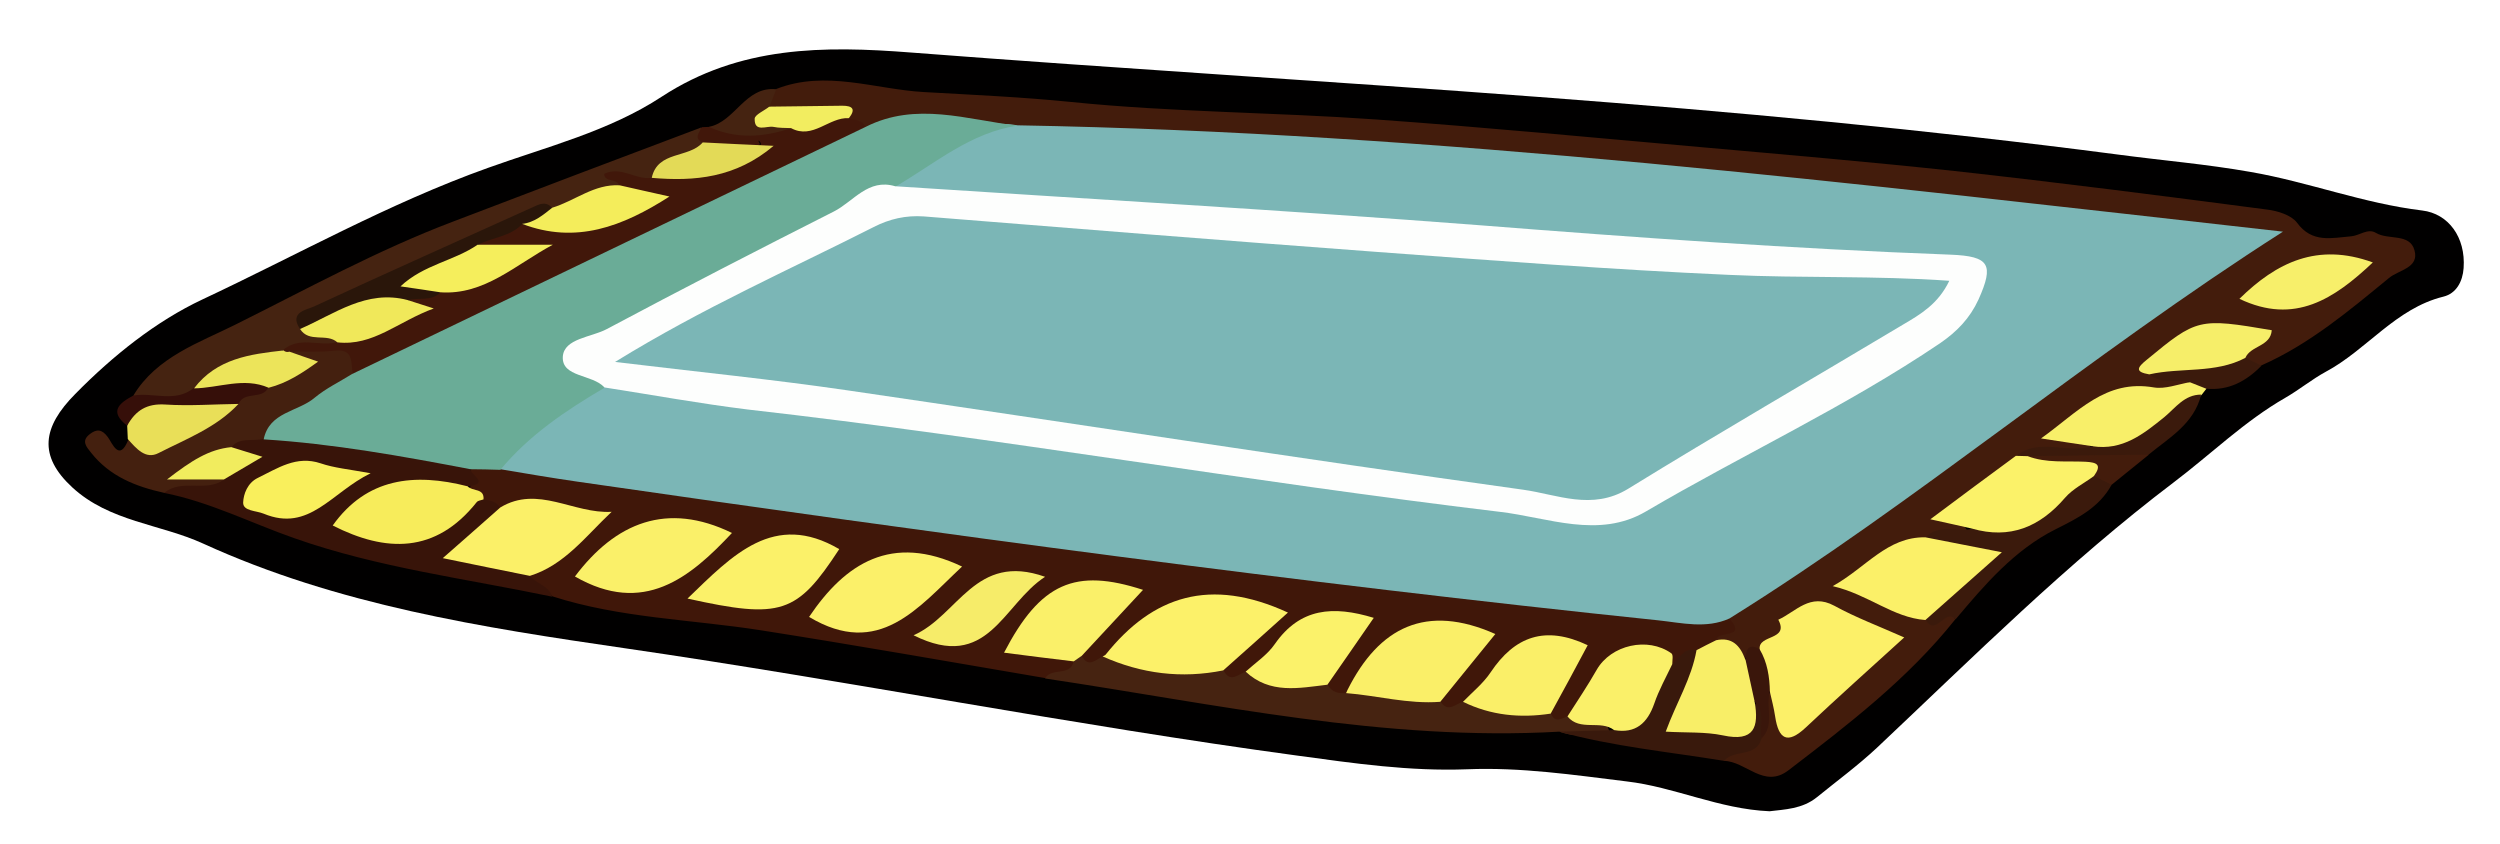
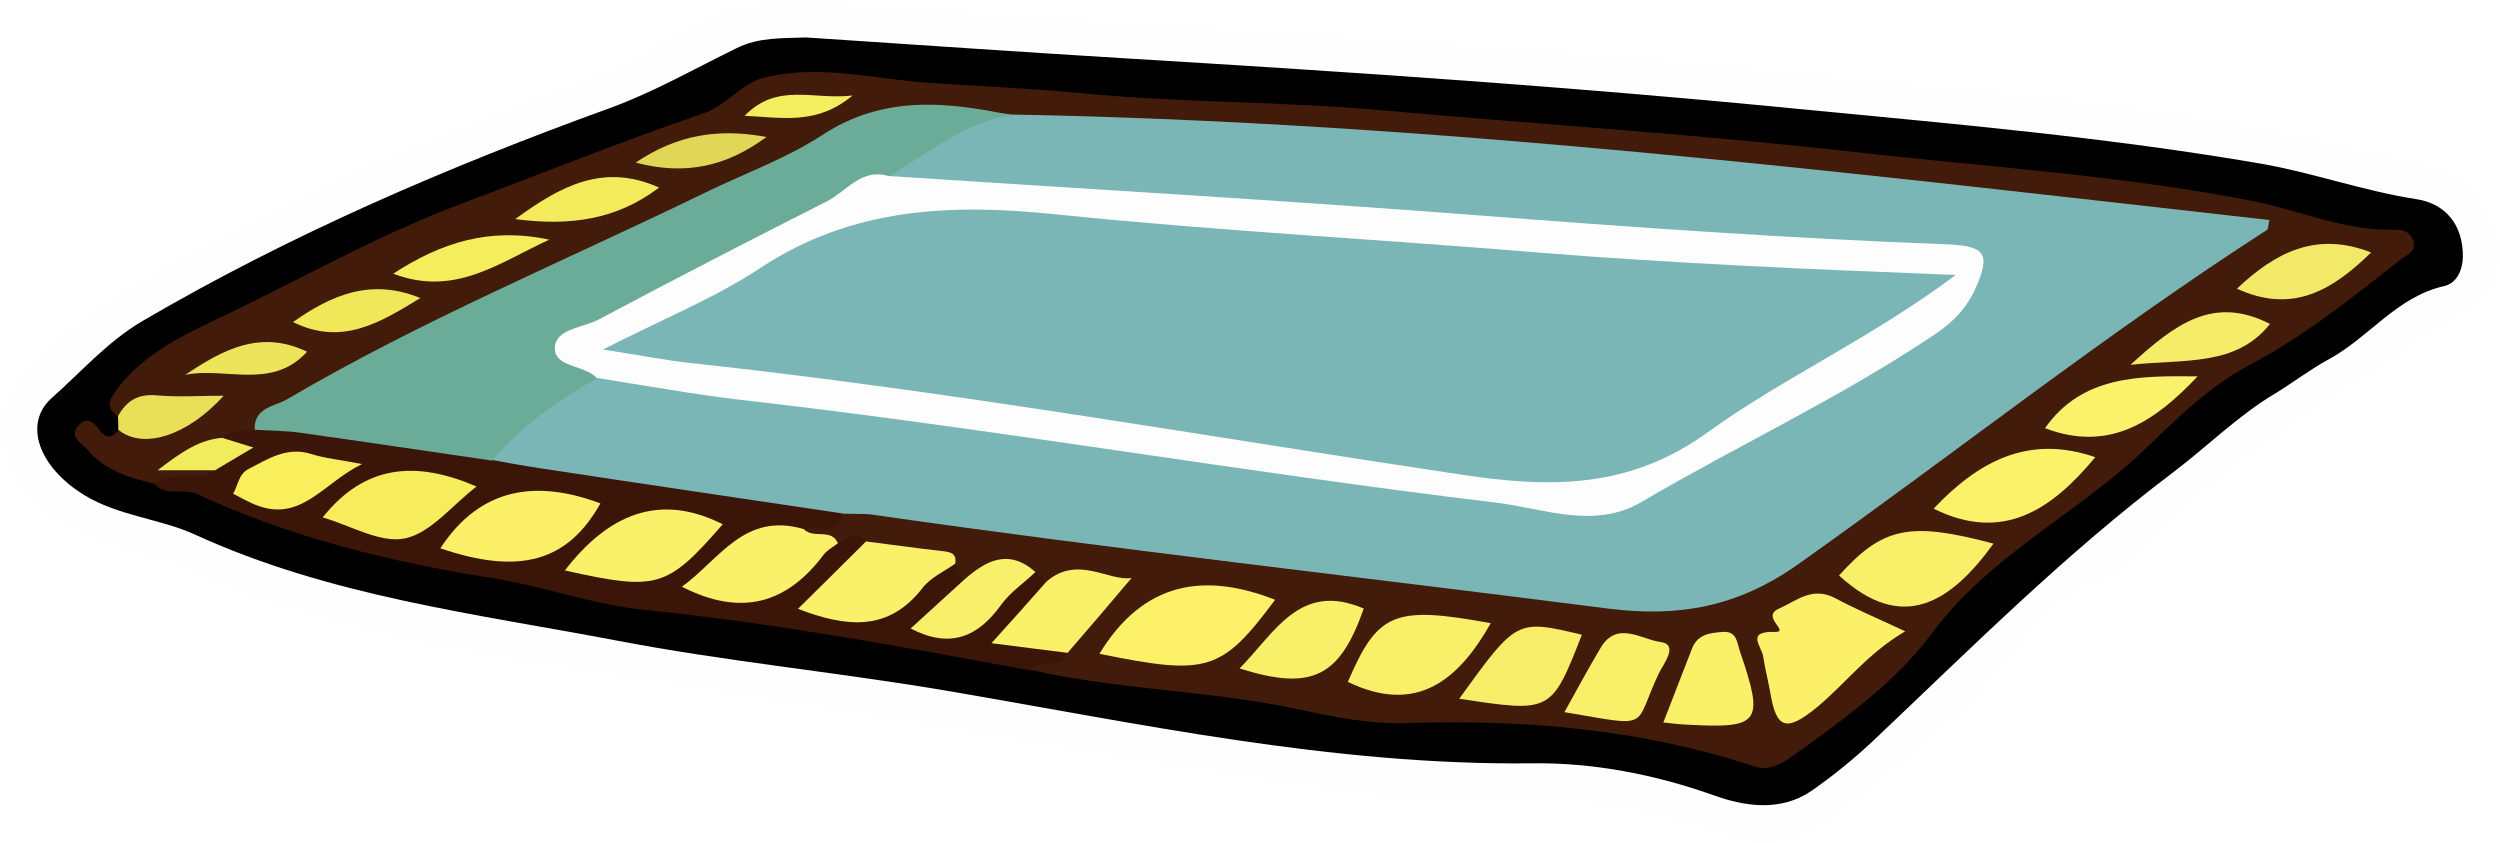
- <svg xmlns="http://www.w3.org/2000/svg" version="1.1" id="Camada_1" x="0px" y="0px" viewBox="0 0 80.4 27.12" style="enable-background:new 0 0 80.4 27.12;" xml:space="preserve">
+ <svg xmlns="http://www.w3.org/2000/svg" version="1.1" id="Camada_1" x="0px" y="0px" viewBox="0 0 80.11 27" style="enable-background:new 0 0 80.11 27;" xml:space="preserve">
  <style type="text/css">
- 	.st0{fill:#010000;}
- 	.st1{fill:#431C0C;}
- 	.st2{fill:#401709;}
- 	.st3{fill:#41170A;}
- 	.st4{fill:#381409;}
- 	.st5{fill:#452311;}
- 	.st6{fill:#462311;}
- 	.st7{fill:#44200F;}
- 	.st8{fill:#39190C;}
- 	.st9{fill:#3B1A0C;}
- 	.st10{fill:#F8EF69;}
- 	.st11{fill:#E9DF58;}
- 	.st12{fill:#360F09;}
- 	.st13{fill:#7BB6B6;}
- 	.st14{fill:#6AAC97;}
- 	.st15{fill:#FCF068;}
- 	.st16{fill:#FBF068;}
- 	.st17{fill:#FBF269;}
- 	.st18{fill:#F8EE67;}
- 	.st19{fill:#F7EF6A;}
- 	.st20{fill:#F6EE69;}
- 	.st21{fill:#F2ED60;}
- 	.st22{fill:#3A160B;}
- 	.st23{fill:#FCF169;}
- 	.st24{fill:#FAEF68;}
- 	.st25{fill:#FBF069;}
- 	.st26{fill:#FAF069;}
- 	.st27{fill:#FBF169;}
- 	.st28{fill:#F7EC5B;}
- 	.st29{fill:#FBF26A;}
- 	.st30{fill:#F6EC69;}
- 	.st31{fill:#2A160A;}
- 	.st32{fill:#F5EE5C;}
- 	.st33{fill:#F4ED5B;}
- 	.st34{fill:#F0E85A;}
- 	.st35{fill:#E3DA57;}
- 	.st36{fill:#ECE45A;}
- 	.st37{fill:#F9EF5C;}
- 	.st38{fill:#F1EC5E;}
- 	.st39{fill:#FDFEFD;}
+ 	.st0{fill:#FEFEFE;}
+ 	.st1{fill:#010000;}
+ 	.st2{fill:#421B0B;}
+ 	.st3{fill:#3C1509;}
+ 	.st4{fill:#E9DF58;}
+ 	.st5{fill:#7BB6B6;}
+ 	.st6{fill:#6AAC97;}
+ 	.st7{fill:#FCF068;}
+ 	.st8{fill:#FCF169;}
+ 	.st9{fill:#FAEF68;}
+ 	.st10{fill:#FBF069;}
+ 	.st11{fill:#FBF269;}
+ 	.st12{fill:#FAF069;}
+ 	.st13{fill:#F8ED68;}
+ 	.st14{fill:#FBF169;}
+ 	.st15{fill:#F9F069;}
+ 	.st16{fill:#F9EF68;}
+ 	.st17{fill:#FBF26B;}
+ 	.st18{fill:#F8EF6A;}
+ 	.st19{fill:#F3E968;}
+ 	.st20{fill:#F5ED69;}
+ 	.st21{fill:#F5EE5C;}
+ 	.st22{fill:#F3EB5B;}
+ 	.st23{fill:#F0E859;}
+ 	.st24{fill:#E0D756;}
+ 	.st25{fill:#ECE45A;}
+ 	.st26{fill:#F2EE60;}
+ 	.st27{fill:#F1EC5E;}
+ 	.st28{fill:#FBF068;}
+ 	.st29{fill:#F7EC5B;}
+ 	.st30{fill:#F9EF5C;}
+ 	.st31{fill:#FDFDFD;}
</style>
  <g>
-     <path class="st0" d="M56.91,26.09c-1.63-0.07-3.05-0.78-4.6-0.96c-1.71-0.21-3.4-0.46-5.13-0.39c-1.84,0.07-3.63-0.19-5.46-0.44   c-7.23-0.98-14.39-2.4-21.61-3.45c-4.6-0.67-9.25-1.39-13.58-3.37c-1.38-0.63-3.01-0.7-4.21-1.81c-1.09-1.01-0.96-1.93,0.1-3   c1.22-1.24,2.6-2.34,4.09-3.04c3.05-1.43,5.99-3.09,9.18-4.23c1.89-0.68,3.9-1.18,5.59-2.29c2.51-1.64,5.21-1.64,8.03-1.42   c6.73,0.52,13.47,0.92,20.2,1.43c6.21,0.47,12.42,1.04,18.6,1.85c1.42,0.19,2.86,0.31,4.27,0.56C74.23,5.85,76,6.54,77.9,6.77   c0.84,0.1,1.4,0.86,1.33,1.85c-0.03,0.44-0.24,0.82-0.65,0.92c-1.54,0.38-2.46,1.71-3.79,2.42c-0.44,0.24-0.84,0.57-1.29,0.83   c-1.31,0.75-2.4,1.82-3.59,2.72c-3.42,2.59-6.44,5.61-9.55,8.54c-0.61,0.57-1.29,1.07-1.93,1.59   C57.96,26.02,57.39,26.03,56.91,26.09z" />
-     <path class="st1" d="M62.88,19.92c-1.52,1.91-3.44,3.38-5.36,4.85c-0.79,0.61-1.37-0.29-2.08-0.3c0-0.65,0.8-0.43,0.97-0.91   c0.26-0.36,0.1-0.86,0.39-1.21c0.1-0.08,0.28-0.1,0.31-0.02c0.47,1.35,1.07,0.61,1.67,0.12c0.31-0.26,0.65-0.52,0.8-0.88   c0.19-0.42,1.31-0.49,0.6-1.2c-0.93-0.94-2.18-0.88-2.72,0.04c-0.19,0.33-0.47,0.39-0.75,0.53c-0.28-0.13-0.48-0.06-0.59,0.24   c-0.39-0.02-0.67-0.26-0.96-0.49c-0.04-0.48,0.43-0.73,0.55-1.14c2.78-1.96,5.58-3.87,8.31-5.9c2.65-1.98,5.33-3.93,8.32-5.88   c-1.14-0.28-2.08-0.33-3-0.44c-5.12-0.62-10.24-1.2-15.37-1.64C49.32,5.29,44.66,4.92,40,4.6c-2.44-0.16-4.87-0.05-7.3-0.29   c-1.55-0.19-3.11-0.51-4.67-0.06c-0.25-0.02-0.47-0.13-0.67-0.28c-0.76-0.68-1.81-0.01-2.6-0.54c-0.22-0.3,0.03-0.42,0.21-0.57   c1.58-0.62,3.17,0.01,4.73,0.1c1.57,0.09,3.17,0.16,4.75,0.32c3.24,0.33,6.52,0.33,9.77,0.56c3.53,0.25,7.05,0.59,10.57,0.9   c2.69,0.24,5.39,0.47,8.07,0.76c3.35,0.37,6.7,0.8,10.05,1.24c0.34,0.04,0.78,0.18,0.96,0.42c0.49,0.67,1.12,0.49,1.74,0.44   c0.27-0.02,0.54-0.27,0.8-0.11c0.4,0.24,1.09,0,1.24,0.56c0.16,0.57-0.51,0.63-0.82,0.89c-1.28,1.05-2.56,2.13-4.1,2.81   c-0.28,0.11-0.43-0.04-0.56-0.25c0.09-0.38,0.39-0.74-0.38-0.85c-1.09-0.16-1.66,0.63-2.44,1.05c-0.03,0.01-0.04,0.08-0.04,0.11   c0.01,0.03,0.06,0.05,0.1,0.07c0.34,0.1,0.75,0.05,0.97,0.42c-0.15,0.51-0.61,0.5-0.97,0.47c-1.29-0.1-2.27,0.51-3.23,1.31   c-0.11,0.04,0.01,0.1,0.03,0.09c0.44-0.38,0.82-0.4,1.03,0.24c-0.68,0.6-1.57,0.07-2.3,0.42c-0.35,0.38-0.72,0.75-1.18,0.99   c-0.59,0.32-0.98,0.64-0.44,1.31c-0.39,0.28-0.89,0.17-1.31,0.34c-1,0.16-1.68,0.99-2.57,1.28c0.82,0.14,1.51,0.72,2.35,0.93   C62.11,19.97,62.65,19.28,62.88,19.92z" />
-     <path class="st2" d="M55.62,19.89c0.59,0.67-0.41,0.38-0.42,0.69c-0.1,0.29-0.36,0.39-0.6,0.52c-0.3,0.1-0.54,0.39-0.9,0.31   c-1.52-0.51-1.53-0.51-2.38,0.78c-0.24,0.36-0.47,0.73-0.82,1c-0.27,0.13-0.54,0.28-0.72-0.12c-0.08-0.91,0.54-1.48,1.01-2.12   c-1.04-0.5-1.86-0.11-2.57,0.75c-0.33,0.4-0.6,0.86-1.08,1.11c-0.34,0.13-0.68,0.28-0.91-0.17c0.03-0.95,1.03-1.28,1.31-2.16   c-0.38-0.07-0.8,0-1.2-0.13c-0.76-0.25-1.3,0.04-1.74,0.66c-0.39,0.55-0.76,1.13-1.4,1.43c-0.25,0.04-0.46-0.01-0.58-0.26   c-0.15-0.86,0.76-1.26,0.91-2.08c-0.72-0.27-1.3-0.08-1.83,0.42c-0.49,0.46-0.91,1-1.53,1.33c-0.33,0.12-0.67,0.27-0.9-0.17   c0.01-0.93,0.95-1.22,1.36-1.97c-1.54-0.38-2.98-0.61-4.08,0.91c-0.23,0.32-0.56,0.57-0.93,0.75c-0.34,0.13-0.68,0.26-0.91-0.17   c0.05-0.99,1.03-1.32,1.52-2.04c-1.85-0.4-2.2-0.23-3.34,1.51c0.54,0.36,1.42-0.09,1.76,0.72c-0.15,0.6-0.74,0.13-1.02,0.42   c-3.05-0.52-6.1-1.06-9.16-1.54c-2.23-0.35-4.52-0.39-6.7-1.09c-0.22-0.28-0.82-0.2-0.73-0.77c0.62-0.54,1.36-0.94,1.92-1.66   c-0.89-0.47-1.82-0.38-2.74-0.3c-0.22-0.02-0.43-0.1-0.63-0.2c-0.23-0.13-0.46-0.26-0.52-0.55c0.29-0.19-0.19-0.67,0.29-0.79   c0.3-0.1,0.6-0.12,0.91-0.1c9.79,1.42,19.59,2.76,29.41,3.94c3.01,0.36,6.01,0.82,9.04,0.93C55.02,19.7,55.35,19.68,55.62,19.89z" />
-     <path class="st3" d="M27.31,3.82c0.21,0.03,0.41,0.05,0.53,0.25c-0.12,0.44-0.51,0.59-0.86,0.77c-2.89,1.52-5.85,2.88-8.81,4.23   c-1.81,0.83-3.56,1.76-5.36,2.62c-0.46,0.22-0.9,0.53-1.45,0.48c-0.46-0.94-1.45-0.4-2.12-0.75c-0.12-0.07-0.17-0.17-0.16-0.3   c0.41-0.56,1.02-0.34,1.56-0.41c1.05,0.21,1.8-0.81,2.82-0.68c-0.08-0.17-0.42-0.19-0.27-0.49c0.28-0.25,0.66-0.28,1-0.4   c1.21-0.07,2.14-0.93,3.07-1.04c0.39-0.14,0.13-0.29,0.23-0.17c0.22,0.28-1.28,0.32-2.1,0.05c0.07-0.88,0.89-0.63,1.36-0.92   c1.5,0.16,2.97,0.13,4.13-0.61c-0.26,0.07-0.67-0.09-1.07-0.27c-0.24-0.17-0.67-0.24-0.56-0.63c0.08-0.26,0.47-0.2,0.73-0.25   c0.31-0.06,0.62,0.05,0.92,0.1c1.24,0.1,2.46,0.07,3.53-0.72c0.13-0.06-0.11-0.24-0.02-0.11c0.04,0.06,0.03,0.09-0.02,0.12   c-0.56,0.31-1.15,0.17-1.73,0.08c-0.37-0.19-0.5-0.4-0.08-0.68c0.08,0,0.17-0.01,0.25-0.01c0.84-0.02,1.68-0.08,2.52-0.17   C25.99,4.07,26.63,3.42,27.31,3.82z" />
-     <path class="st4" d="M17.04,18.52c0.21,0.26,0.61,0.31,0.72,0.67c-2.77-0.58-5.59-0.93-8.29-1.88c-1.4-0.49-2.73-1.17-4.2-1.46   c0.35-0.78,1.17-0.4,1.71-0.69c0.32-0.14,0.62-0.32,0.96-0.41c-0.21-0.14-0.63-0.12-0.51-0.57c0.29-0.32,0.69-0.32,1.08-0.34   c2.05-0.04,4.03,0.46,6.03,0.76c0.27,0.04,0.56,0.12,0.59,0.48c-0.01,0.19,0.65,0.48-0.08,0.56c-0.25,0.25-0.59,0.29-0.89,0.21   c-1.13-0.33-2,0.09-2.87,0.89c1.19,0.46,2.3,0.87,3.28-0.35c0.23-0.28,0.6-0.38,0.98-0.32c0.21,0.02,0.41,0.05,0.53,0.26   c-0.11,0.87-0.98,1.05-1.34,1.56C15.46,18.02,16.4,17.68,17.04,18.52z" />
-     <path class="st5" d="M22.55,4.1c-0.04,0.16-0.26,0.34,0.04,0.48c-0.2,0.88-1.17,0.66-1.64,1.14c-0.52,0.07-0.97-0.39-1.52-0.13   c0,0.28,0.41,0.14,0.48,0.37c-0.6,0.5-1.34,0.67-2.05,0.9c-1.46,0.09-2.71,0.79-3.91,1.51c-1.27,0.77-2.81,1-3.92,2.04   c0.25,0.22,0.77,0.1,0.8,0.6c-0.57,0.14-1.21-0.21-1.73,0.25c-0.51,0.49-1.23,0.48-1.83,0.77c-0.43,0.21-0.86,0.39-1.14,0.8   c-0.63,0.27-1.26,0.36-1.84-0.11c0.74-1.24,2.14-1.71,3.26-2.27c2.31-1.15,4.58-2.4,7.01-3.32C17.23,6.11,19.89,5.1,22.55,4.1z" />
-     <path class="st6" d="M33.61,21.82c0.2-0.37,0.81-0.05,0.92-0.55c0.04-0.12,0.13-0.18,0.26-0.18c0.21,0.41,0.45,0.12,0.68,0.02   c1.3,0.12,2.6,0.13,3.88,0.45c0.22,0.43,0.48,0.11,0.72,0.04c0.86,0.23,1.8-0.04,2.63,0.42c0.13,0.25,0.35,0.29,0.6,0.27   c1.06-0.4,2.06-0.19,3.03,0.28c0.25,0.37,0.49,0.05,0.73,0c0.96-0.02,1.91,0.02,2.82,0.38c0.13,0.33,0.35,0.14,0.54,0.09   c1.14-0.11,1.15-0.1,1.36,0.56c-0.55,0.04-1.09,0.13-1.63-0.07C44.54,23.85,39.1,22.64,33.61,21.82z" />
-     <path class="st7" d="M8.48,14.11c-0.35,0.1-0.76-0.07-1.04,0.27c-0.23,0.39-0.72,0.37-1.03,0.67c0.28,0.11,0.64,0.02,0.8,0.37   c-0.58,0.43-1.36-0.04-1.93,0.43c-0.91-0.2-1.75-0.53-2.35-1.29c-0.15-0.19-0.33-0.38-0.04-0.6c0.22-0.17,0.39-0.16,0.58,0.1   c0.14,0.19,0.37,0.82,0.66,0.07c1.46,0.36,2.39-0.62,3.41-1.37c0.29-0.28,0.7-0.31,1.04-0.47c0.21-0.1,0.42-0.23,0.63-0.34   c0.49-0.25,0.49-0.25,0.12-0.64c0.47-0.01,0.95,0.02,1.42-0.03c0.65-0.08,0.52,0.4,0.6,0.75c-0.3,0.83-1.17,0.94-1.76,1.4   C9.22,13.68,8.82,13.85,8.48,14.11z" />
-     <path class="st8" d="M50.14,23.53c0.59-0.02,1.18-0.03,1.77-0.05c0.56-0.31,1.02-0.71,1.2-1.37c0.09-0.33,0.26-0.67,0.67-0.75   c0.24-0.19,0.37-0.55,0.78-0.45c0.37,0.79-0.29,1.41-0.4,2.2c0.91,0.24,1.76,0.36,2.38-0.59c0.37,0.38,0.23,0.81,0.11,1.23   c-0.17,0.63-0.89,0.33-1.2,0.72C53.68,24.18,51.88,24.01,50.14,23.53z" />
-     <path class="st9" d="M61.92,17.28c0.44-0.45,1.02-0.14,1.51-0.28c1.62,0.06,2.59-1.31,3.95-1.83c0.26,0.04,0.44,0.17,0.53,0.42   c-0.4,0.73-1.08,1.07-1.8,1.43c-1.32,0.66-2.28,1.78-3.22,2.9c-0.33-0.38-0.63,0.57-0.96,0.02c0.33-1.05,1.18-1.52,1.99-1.99   C63.4,17.61,62.41,18.15,61.92,17.28z" />
-     <path class="st10" d="M67.29,14.35c-0.49-0.07-0.98-0.15-1.65-0.25c1.19-0.85,2.07-1.91,3.63-1.64c0.36,0.06,0.77-0.1,1.16-0.17   c0.31-0.26,0.44-0.07,0.53,0.21c-0.05,0.06-0.1,0.13-0.15,0.19c-0.53,0.6-1.16,1.09-1.8,1.55C68.49,14.6,67.9,14.93,67.29,14.35z" />
-     <path class="st11" d="M7.67,12.99C6.96,13.75,6,14.11,5.1,14.57c-0.42,0.22-0.72-0.15-0.99-0.45c-0.01-0.15-0.01-0.29-0.02-0.44   c0.07-0.26,0.08-0.68,0.37-0.69C5.53,12.96,6.6,12.33,7.67,12.99z" />
-     <path class="st9" d="M67.29,14.35c0.97,0.15,1.64-0.39,2.32-0.94c0.35-0.29,0.64-0.72,1.18-0.72c-0.23,0.94-1.02,1.38-1.69,1.93   c-1.21,0.48-2.48,0.35-3.73,0.31c-0.21-0.03-0.4-0.1-0.53-0.27C65.6,14.06,66.49,14.61,67.29,14.35z" />
-     <path class="st12" d="M7.67,12.99C6.89,13,6.1,13.06,5.32,13.01c-0.6-0.04-0.96,0.19-1.23,0.68c-0.6-0.46-0.25-0.73,0.2-0.97   c0.64-0.11,1.34,0.24,1.94-0.24c0.43-0.34,0.97-0.33,1.47-0.44c0.36-0.08,0.83-0.16,0.93,0.42C8.44,12.87,7.86,12.56,7.67,12.99z" />
-     <path class="st9" d="M70.95,12.5c-0.18-0.07-0.35-0.14-0.53-0.21c-0.42-0.13-0.92,0.1-1.3-0.26c0.95-0.64,2-0.71,3.09-0.53   c0.17,0.09,0.35,0.17,0.52,0.26C72.24,12.26,71.67,12.57,70.95,12.5z" />
-     <path class="st5" d="M25.44,4.12c-0.88,0.3-1.77,0.36-2.64-0.04c0.85-0.17,1.16-1.31,2.16-1.21c-0.07,0.19-0.14,0.38-0.22,0.57   C24.82,3.83,25.28,3.82,25.44,4.12z" />
-     <path class="st1" d="M65.21,14.67c1.3-0.02,2.6-0.03,3.9-0.05c-0.4,0.32-0.8,0.65-1.2,0.97c-0.19-0.09-0.37-0.19-0.56-0.28   c-0.33-0.32-0.74-0.07-1.1-0.14C65.86,15.1,65.36,15.24,65.21,14.67z" />
-     <path class="st13" d="M55.62,19.89c-0.75,0.34-1.54,0.14-2.29,0.06c-11.62-1.21-23.2-2.79-34.76-4.46   c-0.83-0.12-1.65-0.26-2.48-0.4c0.36-1.37,1.65-1.77,2.62-2.51c0.28-0.21,0.64-0.3,0.99-0.37c2.55,0.21,5.06,0.66,7.59,0.98   c7.76,0.98,15.49,2.24,23.26,3.2c0.86,0.11,1.68,0.02,2.43-0.41c2.94-1.69,6.02-3.14,8.85-5.04c0.54-0.36,1.03-0.75,1.35-1.33   c0.38-0.7,0.17-1.08-0.61-1.09c-1.44-0.03-2.87-0.16-4.3-0.23C51.45,8,44.66,7.39,37.86,6.86c-2.66-0.21-5.34-0.2-8-0.49   c-0.32-0.03-0.64-0.06-0.93-0.22c-0.27-0.19-0.2-0.46,0-0.58c1.19-0.68,2.21-1.82,3.79-1.54c13.51,0.24,26.9,1.87,40.7,3.42   C67.11,11.48,61.67,16.12,55.62,19.89z" />
-     <path class="st14" d="M32.72,4.04C31.2,4.27,30.07,5.26,28.8,6c-2.9,1.67-5.92,3.11-8.88,4.66c-1.31,0.68-1.31,0.69-0.48,1.81   c-1.24,0.73-2.42,1.52-3.35,2.64c-0.32-0.01-0.64-0.02-0.96-0.02c-2.2-0.42-4.41-0.82-6.65-0.96c0.18-0.89,1.1-0.88,1.64-1.34   c0.36-0.3,0.8-0.51,1.2-0.76c5.51-2.65,11.01-5.3,16.52-7.95C29.46,3.26,31.09,3.85,32.72,4.04z" />
-     <path class="st15" d="M56.59,20.87c-0.04-0.47,0.96-0.27,0.6-0.94c0.57-0.26,1.02-0.87,1.8-0.45c0.69,0.38,1.44,0.66,2.25,1.02   c-1.1,1-2.15,1.94-3.17,2.9c-0.59,0.55-0.87,0.37-0.98-0.35c-0.04-0.27-0.11-0.54-0.17-0.8C56.5,21.86,56.47,21.39,56.59,20.87z" />
-     <path class="st16" d="M61.92,17.28c0.76,0.15,1.53,0.3,2.46,0.48c-0.89,0.79-1.68,1.49-2.46,2.18c-1.05-0.08-1.83-0.82-2.98-1.09   C60.02,18.25,60.69,17.26,61.92,17.28z" />
-     <path class="st17" d="M65.21,14.67c0.6,0.23,1.24,0.15,1.86,0.18c0.38,0.02,0.53,0.1,0.27,0.46c-0.31,0.23-0.68,0.41-0.93,0.7   c-0.81,0.94-1.77,1.34-2.99,0.99c-0.38-0.09-0.76-0.17-1.34-0.3c0.98-0.73,1.86-1.39,2.75-2.04   C64.96,14.66,65.09,14.67,65.21,14.67z" />
-     <path class="st18" d="M56.43,22.57c0.14,0.81-0.01,1.3-1.02,1.08c-0.57-0.12-1.17-0.08-1.84-0.12c0.34-0.93,0.83-1.71,0.99-2.62   c0.21-0.11,0.42-0.22,0.63-0.32c0.51-0.11,0.77,0.17,0.93,0.6C56.52,21.58,56.68,22.03,56.43,22.57z" />
-     <path class="st19" d="M76.31,8.44c-1.24,1.17-2.51,2.02-4.29,1.17C73.21,8.44,74.53,7.79,76.31,8.44z" />
-     <path class="st20" d="M72.21,11.51c-0.97,0.51-2.07,0.3-3.09,0.53c-0.47-0.08-0.39-0.22-0.08-0.47c1.61-1.33,1.67-1.35,4.02-0.95   C73.02,11.15,72.38,11.11,72.21,11.51z" />
-     <path class="st21" d="M25.44,4.12c-0.19-0.01-0.38,0-0.57-0.04c-0.22-0.04-0.61,0.19-0.6-0.26c0-0.13,0.31-0.26,0.47-0.39   c0.78-0.01,1.57-0.02,2.35-0.03c0.33,0,0.44,0.11,0.21,0.4C26.66,3.76,26.14,4.5,25.44,4.12z" />
-     <path class="st22" d="M56.43,22.57c-0.1-0.46-0.2-0.92-0.3-1.38c0.02-0.3,0.1-0.52,0.46-0.31c0.25,0.42,0.32,0.89,0.33,1.37   c-0.15,0.49,0.17,1.06-0.27,1.5C56.58,23.35,56.79,22.91,56.43,22.57z" />
-     <path class="st23" d="M39.34,21.56c-1.34,0.27-2.63,0.11-3.88-0.45c0.03-0.02,0.08-0.03,0.1-0.06c1.51-1.89,3.36-2.5,5.86-1.35   C40.73,20.32,40.04,20.94,39.34,21.56z" />
-     <path class="st24" d="M46.32,22.57c-1.03,0.08-2.02-0.2-3.03-0.28c0.02-0.04,0.03-0.07,0.05-0.11c1.01-2.01,2.52-2.78,4.75-1.79   C47.53,21.08,46.93,21.82,46.32,22.57z" />
-     <path class="st16" d="M17.04,18.52c-0.88-0.18-1.75-0.35-2.8-0.57c0.7-0.61,1.27-1.12,1.85-1.63c1.21-0.73,2.35,0.21,3.58,0.14   C18.83,17.25,18.16,18.17,17.04,18.52z" />
-     <path class="st25" d="M30.94,18.22c-1.41,1.32-2.67,2.97-4.92,1.62C27.18,18.12,28.67,17.14,30.94,18.22z" />
-     <path class="st26" d="M18.49,18.54c1.3-1.73,2.96-2.42,5.05-1.4C22.19,18.58,20.7,19.81,18.49,18.54z" />
-     <path class="st27" d="M22.11,19.25c1.45-1.4,2.78-2.82,4.88-1.59C25.63,19.74,25.13,19.92,22.11,19.25z" />
-     <path class="st26" d="M34.79,21.09c-0.09,0.06-0.17,0.12-0.26,0.18c-0.74-0.09-1.49-0.18-2.24-0.28c1.17-2.25,2.29-2.73,4.47-2.02   C36.13,19.65,35.46,20.37,34.79,21.09z" />
-     <path class="st28" d="M15.55,16.06c-0.07,0.03-0.17,0.03-0.22,0.09c-1.32,1.66-2.92,1.62-4.63,0.75c1.09-1.53,2.62-1.7,4.34-1.26   C15.19,15.81,15.58,15.69,15.55,16.06z" />
-     <path class="st24" d="M49.87,22.95c-0.98,0.15-1.92,0.06-2.82-0.38c0.3-0.31,0.65-0.59,0.89-0.95c0.77-1.15,1.75-1.52,3.12-0.87   C50.68,21.46,50.28,22.21,49.87,22.95z" />
-     <path class="st26" d="M53.78,21.36c-0.2,0.42-0.43,0.83-0.58,1.27c-0.22,0.63-0.6,0.97-1.29,0.85c-0.44-0.34-1.1,0.05-1.5-0.44   c0.32-0.5,0.65-0.99,0.94-1.5c0.46-0.8,1.64-1.07,2.4-0.53C53.82,21.06,53.78,21.24,53.78,21.36z" />
-     <path class="st29" d="M42.69,22.02c-0.92,0.11-1.85,0.31-2.63-0.42c0.32-0.29,0.7-0.54,0.94-0.89c0.81-1.16,1.87-1.24,3.18-0.84   C43.66,20.62,43.18,21.32,42.69,22.02z" />
-     <path class="st30" d="M29.38,20.43c1.44-0.63,1.98-2.68,4.23-1.88C32.25,19.43,31.78,21.63,29.38,20.43z" />
-     <path class="st31" d="M9.65,10.58c-0.37-0.54,0.22-0.62,0.44-0.72c2.37-1.1,4.76-2.16,7.14-3.24c0.2-0.09,0.37-0.12,0.53,0.07   c-0.15,0.5-0.43,0.74-0.97,0.52c-0.39,0.41-0.97,0.42-1.43,0.67c-0.29,0.87-1.26,0.71-1.8,1.21c0.22,0.07,0.47,0.08,0.6,0.32   c-0.3,0.3-0.7,0.14-1.05,0.25C11.93,9.87,10.89,10.59,9.65,10.58z" />
-     <path class="st32" d="M14.16,9.4c-0.39-0.06-0.78-0.12-1.28-0.19c0.74-0.7,1.73-0.82,2.48-1.34c0.81,0,1.61,0,2.42,0   C16.58,8.51,15.58,9.5,14.16,9.4z" />
-     <path class="st33" d="M16.79,7.2c0.39-0.04,0.68-0.29,0.97-0.52c0.73-0.22,1.35-0.77,2.17-0.72c0.5,0.11,1,0.23,1.6,0.36   C20.02,7.29,18.52,7.86,16.79,7.2z" />
-     <path class="st34" d="M9.65,10.58c1.11-0.48,2.13-1.28,3.46-0.93c0.21,0.07,0.43,0.14,0.84,0.27c-1.15,0.42-1.95,1.22-3.1,1.09   C10.51,10.7,9.94,11.04,9.65,10.58z" />
-     <path class="st35" d="M20.96,5.72c0.19-0.88,1.19-0.62,1.64-1.14c0.72,0.04,1.45,0.07,2.28,0.11C23.66,5.72,22.34,5.84,20.96,5.72z   " />
-     <path class="st36" d="M8.64,12.47c-0.8-0.35-1.6,0.01-2.4,0.02c0.73-0.96,1.8-1.1,2.88-1.22c0.05,0.05,0.12,0.06,0.19,0.04   c0.29,0.1,0.59,0.21,0.92,0.32C9.72,12,9.23,12.32,8.64,12.47z" />
-     <path class="st37" d="M11.92,15.22c-1.26,0.61-1.97,1.91-3.44,1.3c-0.24-0.1-0.67-0.08-0.66-0.36c0.01-0.27,0.14-0.63,0.47-0.79   c0.64-0.31,1.24-0.73,2.02-0.47C10.75,15.05,11.21,15.09,11.92,15.22z" />
-     <path class="st38" d="M7.2,15.42c-0.51,0-1.02,0-1.83,0c0.79-0.61,1.35-0.97,2.07-1.04c0.29,0.09,0.59,0.18,1,0.31   C7.97,14.97,7.59,15.19,7.2,15.42z" />
-     <path class="st39" d="M19.44,12.46c-0.39-0.43-1.38-0.32-1.34-0.99c0.04-0.59,0.92-0.62,1.42-0.89c2.42-1.29,4.85-2.54,7.3-3.78   c0.63-0.32,1.1-1.07,1.97-0.81c6.25,0.41,12.51,0.77,18.75,1.25C52.61,7.64,57.66,8,62.73,8.19c1.26,0.05,1.4,0.32,0.9,1.44   c-0.28,0.61-0.7,1.04-1.24,1.41c-3.02,2.04-6.33,3.57-9.46,5.41c-1.52,0.89-3.15,0.19-4.7,0.01c-8.08-0.97-16.09-2.37-24.18-3.29   C22.51,12.98,20.98,12.7,19.44,12.46z" />
-     <path class="st13" d="M19.78,11.64c2.84-1.75,5.62-2.97,8.32-4.34c0.51-0.26,1.03-0.38,1.61-0.34c4.85,0.39,9.7,0.78,14.55,1.14   c3.78,0.28,7.56,0.57,11.35,0.74c2.34,0.11,4.7,0.02,7.08,0.19c-0.36,0.75-0.93,1.08-1.49,1.41c-2.94,1.76-5.92,3.48-8.84,5.28   c-1.16,0.71-2.29,0.18-3.37,0.03c-7.26-1.01-14.51-2.14-21.76-3.2C24.83,12.2,22.43,11.96,19.78,11.64z" />
+     <path class="st0" d="M25.95,0c3.33,0.22,6.76,0.46,10.19,0.67c7.18,0.44,14.36,0.9,21.52,1.62c5.24,0.53,10.51,0.88,15.68,1.95   c1.47,0.3,2.93,0.67,4.4,0.96C79.01,5.46,80,6.63,80.1,7.89c0.1,1.23-0.44,1.87-1.85,2.57c-0.81,0.4-1.48,1.08-2.26,1.55   c-2.72,1.67-5.32,3.49-7.52,5.82c-0.27,0.29-0.58,0.63-0.93,0.73c-1.43,0.38-2.24,1.47-3.09,2.53c-1.66,2.09-3.78,3.67-5.86,5.28   c-1.11,0.86-2.55,0.71-3.81,0.29c-3.29-1.1-6.67-1.13-10.06-1.07c-0.74,0.01-1.42-0.14-2.13-0.24c-7.65-1.11-15.26-2.52-22.91-3.66   c-4.62-0.69-9.29-1.41-13.65-3.37c-1.26-0.56-2.7-0.69-3.92-1.41c-2.05-1.2-2.78-3.42-1.42-4.86c0.91-0.97,1.89-1.94,3.06-2.65   c4.71-2.85,9.75-4.99,14.91-6.86c1.2-0.43,2.29-1.05,3.38-1.7C23.19,0.15,24.52-0.03,25.95,0z" />
+     <path class="st1" d="M25.83,1.2c3.47,0.23,6.93,0.47,10.4,0.68c7.14,0.43,14.27,0.91,21.39,1.61c4.97,0.48,9.94,0.91,14.86,1.76   c1.65,0.29,3.26,0.87,4.94,1.13c0.94,0.14,1.51,0.82,1.5,1.85c-0.01,0.44-0.2,0.85-0.61,0.94c-1.51,0.34-2.4,1.65-3.7,2.35   c-0.57,0.31-1.12,0.73-1.69,1.08c-1.2,0.71-2.19,1.71-3.29,2.54c-3.46,2.61-6.5,5.66-9.63,8.62c-0.61,0.57-1.26,1.1-1.95,1.58   c-0.99,0.68-2.14,0.5-3.12,0.15c-1.91-0.68-3.9-1.06-5.86-1.03c-6.39,0.07-12.59-1.28-18.82-2.34c-3.5-0.59-7.04-0.93-10.52-1.6   c-4.54-0.86-9.17-1.42-13.46-3.38c-1.13-0.52-2.46-0.6-3.56-1.27c-1.45-0.88-1.98-2.28-1.06-3.11c0.95-0.84,1.79-1.81,2.91-2.47   c4.77-2.79,9.81-4.95,14.99-6.83c1.4-0.51,2.71-1.26,4.06-1.92C24.31,1.19,25.07,1.23,25.83,1.2z" />
+     <path class="st2" d="M4.95,15.5c-0.8-0.19-1.59-0.42-2.15-1.09c-0.18-0.22-0.6-0.4-0.3-0.76c0.3-0.35,0.52-0.1,0.73,0.18   c0.19,0.25,0.39,0.19,0.56-0.05c1.07,0.27,1.89-0.28,2.69-0.83c-0.93-0.19-1.83,0.03-2.7,0.4c-0.41-0.31-0.3-0.52,0-0.92   c0.89-1.16,2.24-1.76,3.42-2.32c2.47-1.19,4.87-2.55,7.45-3.53c2.63-0.99,5.24-2.04,7.9-2.95c0.78-0.27,1.19-0.98,2.04-1.17   c1.7-0.38,3.35,0.05,4.99,0.18c1.62,0.12,3.25,0.17,4.87,0.33c3.28,0.33,6.61,0.27,9.89,0.57C49.37,3.99,54.4,4.3,59.42,4.87   c4.26,0.48,8.56,0.75,12.76,1.57c1.51,0.3,2.96,0.97,4.56,0.92c0.29-0.01,0.57,0.11,0.61,0.45c0.03,0.29-0.25,0.37-0.43,0.51   c-1.56,1.23-3.11,2.47-4.88,3.4c-1.32,0.7-2.35,1.77-3.42,2.78c-2.16,2.02-4.9,3.34-6.72,5.8c-1.18,1.59-2.85,2.77-4.48,3.94   c-0.4,0.29-0.78,0.46-1.2,0.32c-3.63-1.2-7.36-1.51-11.15-1.39c-1.17,0.04-2.29-0.19-3.42-0.43c-2.83-0.62-5.76-0.62-8.6-1.27   c0.01-0.65,0.7-0.38,0.94-0.72c0.61-0.62,1.21-1.25,1.95-1.92c-0.82-0.32-1.57-0.25-2.32-0.13c-0.17-0.01-0.32-0.08-0.47-0.16   c-0.79-0.61-1.52-0.05-2.27,0.13c-0.22-0.09-0.36-0.26-0.5-0.43c-0.75-0.53-1.66-0.44-2.5-0.63c-0.38-0.14-0.77-0.07-1.16-0.09   c-0.35-0.14-0.9-0.02-0.89-0.66c0.4-0.3,0.93-0.34,1.34-0.63c0.64-0.22,1.27-0.02,1.9,0.07c7.56,1.03,15.14,1.92,22.71,2.88   c2.1,0.27,3.88-0.13,5.62-1.36c4.8-3.38,9.42-7.03,14.34-10.25c0.07-0.05,0.12-0.11,0.11-0.26c-3.12-0.38-6.25-0.75-9.38-1.1   C56.64,5.58,50.8,5.06,44.94,4.62c-3.42-0.25-6.84-0.63-10.28-0.56c-0.72,0.02-1.44,0.05-2.15-0.08c-2.19-0.45-4.25-0.41-6.34,0.72   c-4.81,2.6-9.89,4.67-14.75,7.18c-1.14,0.59-2.25,1.2-3.25,2.02c-0.3,0.19-0.66,0.22-0.98,0.34c-0.33,0.11-0.67,0.2-0.99,0.36   c0.13,0.34,0.75,0.06,0.73,0.58C6.33,15.74,5.61,15.41,4.95,15.5z" />
+     <path class="st3" d="M7.12,14.03c0.28-0.33,0.69-0.17,1.04-0.26c0.58-0.41,1.21-0.28,1.84-0.19c1.93,0.27,3.85,0.61,5.78,0.85   c3.3,0.5,6.6,0.94,9.9,1.43c0.51,0.07,1.04,0.09,1.35,0.61c-0.18,0.78-0.85,0.33-1.27,0.5c-1.26,0.19-2.4,0.61-3.2,1.73   c1.19,0.53,2.2,0.41,3.07-0.64c0.3-0.37,0.68-0.68,1.22-0.65c0.29-0.17,0.58-0.39,0.9-0.06c-0.17,0.89-1.11,1.2-1.52,1.98   c1.05,0.54,1.93,0.36,2.8-0.4c0.44-0.39,0.78-1.07,1.57-0.86c0.09,0.18,0.18,0.35,0.26,0.53c0.07,0.75-0.78,0.81-1,1.4   c0.9,0.47,1.41-0.13,1.95-0.71c0.38-0.42,0.59-1.09,1.36-0.95c0.12,0.11,0.24,0.22,0.36,0.33c0.06,0.78-0.81,1.01-1.02,1.66   c0.52,0.39,1.32-0.06,1.7,0.61c-0.2,0.59-0.9,0.1-1.16,0.55c-4.1-0.76-8.19-1.52-12.35-1.94c-1.65-0.16-3.25-0.76-4.9-1.02   c-3.28-0.52-6.47-1.3-9.49-2.7c-0.43-0.2-0.98,0.1-1.36-0.32c0.57-0.46,1.35-0.01,1.93-0.43c0-0.17,0.08-0.34,0.21-0.39   C7.7,14.48,7.29,14.25,7.12,14.03z" />
+     <path class="st4" d="M3.78,13.34c0.27-0.5,0.65-0.73,1.25-0.67c0.7,0.06,1.42,0.01,2.14,0.01c-1.17,1.29-2.59,1.74-3.38,1.09   C3.79,13.63,3.79,13.49,3.78,13.34z" />
+     <path class="st5" d="M27.04,16.46c-3.21-0.48-6.42-0.95-9.63-1.44c-0.55-0.08-1.09-0.18-1.64-0.28c0.36-1.37,1.65-1.77,2.62-2.51   c0.28-0.21,0.64-0.3,0.99-0.37c2.55,0.21,5.06,0.66,7.59,0.98c7.76,0.98,15.49,2.24,23.26,3.2c0.86,0.11,1.68,0.02,2.43-0.41   c2.94-1.69,6.02-3.14,8.85-5.04c0.54-0.36,1.03-0.75,1.35-1.33c0.38-0.7,0.17-1.07-0.61-1.09c-1.44-0.03-2.87-0.16-4.3-0.23   c-6.82-0.31-13.61-0.91-20.41-1.44c-2.66-0.21-5.34-0.2-8-0.49c-0.32-0.03-0.64-0.06-0.93-0.22c-0.27-0.19-0.2-0.46,0-0.58   c1.19-0.68,2.21-1.82,3.79-1.54c13.51,0.24,26.9,1.87,40.32,3.38c-0.04,0.17-0.03,0.29-0.08,0.32c-5.17,3.33-10,7.16-15.02,10.71   c-1.93,1.37-3.83,1.71-6.1,1.42c-7.88-1.01-15.79-1.89-23.65-3.02C27.6,16.46,27.32,16.47,27.04,16.46z" />
+     <path class="st6" d="M32.4,3.69c-1.52,0.23-2.66,1.23-3.92,1.96c-2.9,1.67-5.92,3.11-8.88,4.66c-1.31,0.68-1.31,0.69-0.48,1.81   c-1.24,0.73-2.42,1.52-3.35,2.64c-2.06-0.3-4.13-0.61-6.2-0.9c-0.47-0.06-0.94-0.06-1.41-0.09c-0.03-0.71,0.64-0.75,1.03-0.97   c4.3-2.53,8.91-4.44,13.39-6.62c1.25-0.61,2.59-1.09,3.75-1.84C28.28,3.05,30.31,3.25,32.4,3.69z" />
+     <path class="st7" d="M61.05,20.23c-1.24,0.73-1.94,1.71-2.86,2.46c-0.95,0.77-1.27,0.66-1.46-0.48c-0.07-0.39-0.17-0.78-0.23-1.17   c-0.05-0.33-0.57-0.82,0.37-0.79c0.51,0.01-0.45-0.48,0.12-0.74c0.6-0.27,1.09-0.73,1.82-0.34C59.46,19.52,60.16,19.81,61.05,20.23   z" />
+     <path class="st8" d="M35.23,20.95c1.41-2.32,3.37-2.62,5.63-1.73C39.14,21.52,38.7,21.66,35.23,20.95z" />
+     <path class="st9" d="M47.77,19.97c-1.04,1.84-2.39,2.94-4.58,1.88C44.15,19.62,44.67,19.4,47.77,19.97z" />
+     <path class="st9" d="M63.88,17.42c-1.37,1.89-2.92,2.89-4.95,1.02C60.33,16.89,61.18,16.7,63.88,17.42z" />
+     <path class="st10" d="M30.61,18.06c-0.35,0.25-0.78,0.44-1.04,0.77c-1.1,1.43-2.46,1.27-4,0.68c0.75-0.74,1.47-1.45,2.18-2.16   c0.82,0.1,1.63,0.22,2.45,0.31C30.48,17.69,30.66,17.74,30.61,18.06z" />
+     <path class="st10" d="M26.85,17.41c-0.16,0.12-0.35,0.22-0.46,0.37c-1.18,1.57-2.65,1.99-4.54,1.02c1.19-0.85,2-2.42,3.92-1.84   C26.06,17.28,26.64,16.91,26.85,17.41z" />
+     <path class="st11" d="M67.14,14.65c-1.39,1.68-2.96,2.75-5.18,1.65C63.36,14.82,64.97,13.9,67.14,14.65z" />
+     <path class="st12" d="M34.21,20.92c-0.74-0.09-1.49-0.19-2.44-0.31c0.65-0.72,1.21-1.34,1.76-1.97c1-0.87,2,0,2.73-0.12   C35.63,19.27,34.92,20.1,34.21,20.92z" />
+     <path class="st13" d="M46.76,22.39c1.84-2.55,1.84-2.55,3.93-2.05C49.71,22.84,49.71,22.84,46.76,22.39z" />
+     <path class="st14" d="M53.3,23.15c0.32-0.83,0.62-1.6,0.92-2.37c0.18-0.46,0.58-0.5,0.98-0.53c0.47-0.04,0.46,0.36,0.56,0.64   c0.78,2.28,0.64,2.46-1.72,2.33C53.8,23.21,53.57,23.18,53.3,23.15z" />
+     <path class="st15" d="M39.72,21.42c1.13-1.14,1.93-2.8,3.98-1.92C42.93,21.7,42.04,22.15,39.72,21.42z" />
+     <path class="st16" d="M50.13,22.82c0.39-0.7,0.76-1.39,1.16-2.06c0.52-0.89,1.33-0.26,1.91-0.19c0.62,0.08,0.09,0.72-0.05,1.02   C52.32,23.35,52.97,23.3,50.13,22.82z" />
+     <path class="st17" d="M70.42,12.06c-1.36,1.44-2.82,2.45-4.89,1.66C66.72,12.03,68.55,12.04,70.42,12.06z" />
+     <path class="st18" d="M33.18,18.33c-0.37,0.35-0.81,0.65-1.1,1.05c-0.74,1.03-1.63,1.42-2.9,0.76c0.57-0.52,1.13-1.03,1.7-1.55   C31.58,17.97,32.31,17.56,33.18,18.33z" />
+     <path class="st19" d="M71.68,9.25c1.23-1.16,2.54-1.85,4.3-1.16C74.76,9.28,73.48,10.08,71.68,9.25z" />
+     <path class="st20" d="M68.27,11.69c1.42-1.3,2.65-2.24,4.47-1.31C71.65,11.75,70.03,11.5,68.27,11.69z" />
+     <path class="st21" d="M12.6,8.77c1.52-0.99,3.08-1.5,5-1.09C15.97,8.43,14.57,9.52,12.6,8.77z" />
+     <path class="st22" d="M21.12,6.01c-1.37,1.04-2.87,1.24-4.61,1.01C17.96,5.96,19.34,5.21,21.12,6.01z" />
+     <path class="st23" d="M9.39,10.32c1.22-0.86,2.49-1.42,4.08-0.77C12.19,10.33,10.96,11.1,9.39,10.32z" />
+     <path class="st24" d="M20.37,5.21c1.32-0.89,2.64-1.11,4.19-0.82C23.27,5.34,21.96,5.63,20.37,5.21z" />
+     <path class="st25" d="M5.94,12.01c1.19-0.8,2.4-1.46,3.9-0.74C8.72,12.51,7.21,11.75,5.94,12.01z" />
+     <path class="st26" d="M23.86,3.71c1.06-1.08,2.18-0.5,3.46-0.65C26.18,4.01,25.1,3.77,23.86,3.71z" />
+     <path class="st27" d="M7.12,14.03c0.29,0.09,0.59,0.18,1,0.31c-0.47,0.28-0.85,0.5-1.23,0.73c-0.51,0-1.02,0-1.84,0   C5.84,14.46,6.4,14.09,7.12,14.03z" />
+     <path class="st28" d="M14.11,17.57c1.29-1.97,3.09-2.2,5.13-1.44C18.2,17.99,16.66,18.44,14.11,17.57z" />
+     <path class="st12" d="M18.1,18.28c1.38-1.79,3.02-2.51,5.06-1.48C21.37,18.85,21.07,18.94,18.1,18.28z" />
+     <path class="st29" d="M10.34,16.58c1.36-1.71,3.01-1.82,4.93-0.99c-0.78,0.6-1.46,1.48-2.28,1.66   C12.2,17.42,11.26,16.85,10.34,16.58z" />
+     <path class="st30" d="M11.6,14.87c-1.25,0.61-1.96,1.9-3.43,1.3c-0.24-0.1-0.47-0.23-0.7-0.35c0.16-0.27,0.17-0.62,0.49-0.79   C8.6,14.7,9.2,14.3,9.98,14.55C10.42,14.69,10.89,14.73,11.6,14.87z" />
+     <path class="st31" d="M19.12,12.11c-0.39-0.43-1.38-0.32-1.34-0.99c0.04-0.59,0.92-0.62,1.42-0.89c2.42-1.29,4.85-2.54,7.3-3.78   c0.63-0.32,1.1-1.07,1.97-0.81c6.25,0.41,12.51,0.77,18.75,1.25c5.05,0.39,10.11,0.75,15.17,0.94c1.26,0.05,1.4,0.32,0.9,1.44   c-0.28,0.61-0.7,1.04-1.24,1.41c-3.02,2.04-6.33,3.57-9.46,5.41c-1.52,0.89-3.15,0.19-4.7,0.01c-8.08-0.97-16.09-2.37-24.18-3.29   C22.18,12.63,20.66,12.35,19.12,12.11z" />
+     <path class="st5" d="M62.67,8.81c-2.71,2.03-5.52,3.29-7.96,5.05c-2.51,1.81-5.03,1.78-7.88,1.35c-8.24-1.23-16.44-2.69-24.73-3.58   c-0.81-0.09-1.61-0.25-2.78-0.43c1.9-0.97,3.57-1.64,5.04-2.61c2.95-1.95,6.12-2.07,9.5-1.72c5.12,0.53,10.26,0.79,15.39,1.22   C53.61,8.44,57.98,8.63,62.67,8.81z" />
  </g>
</svg>
